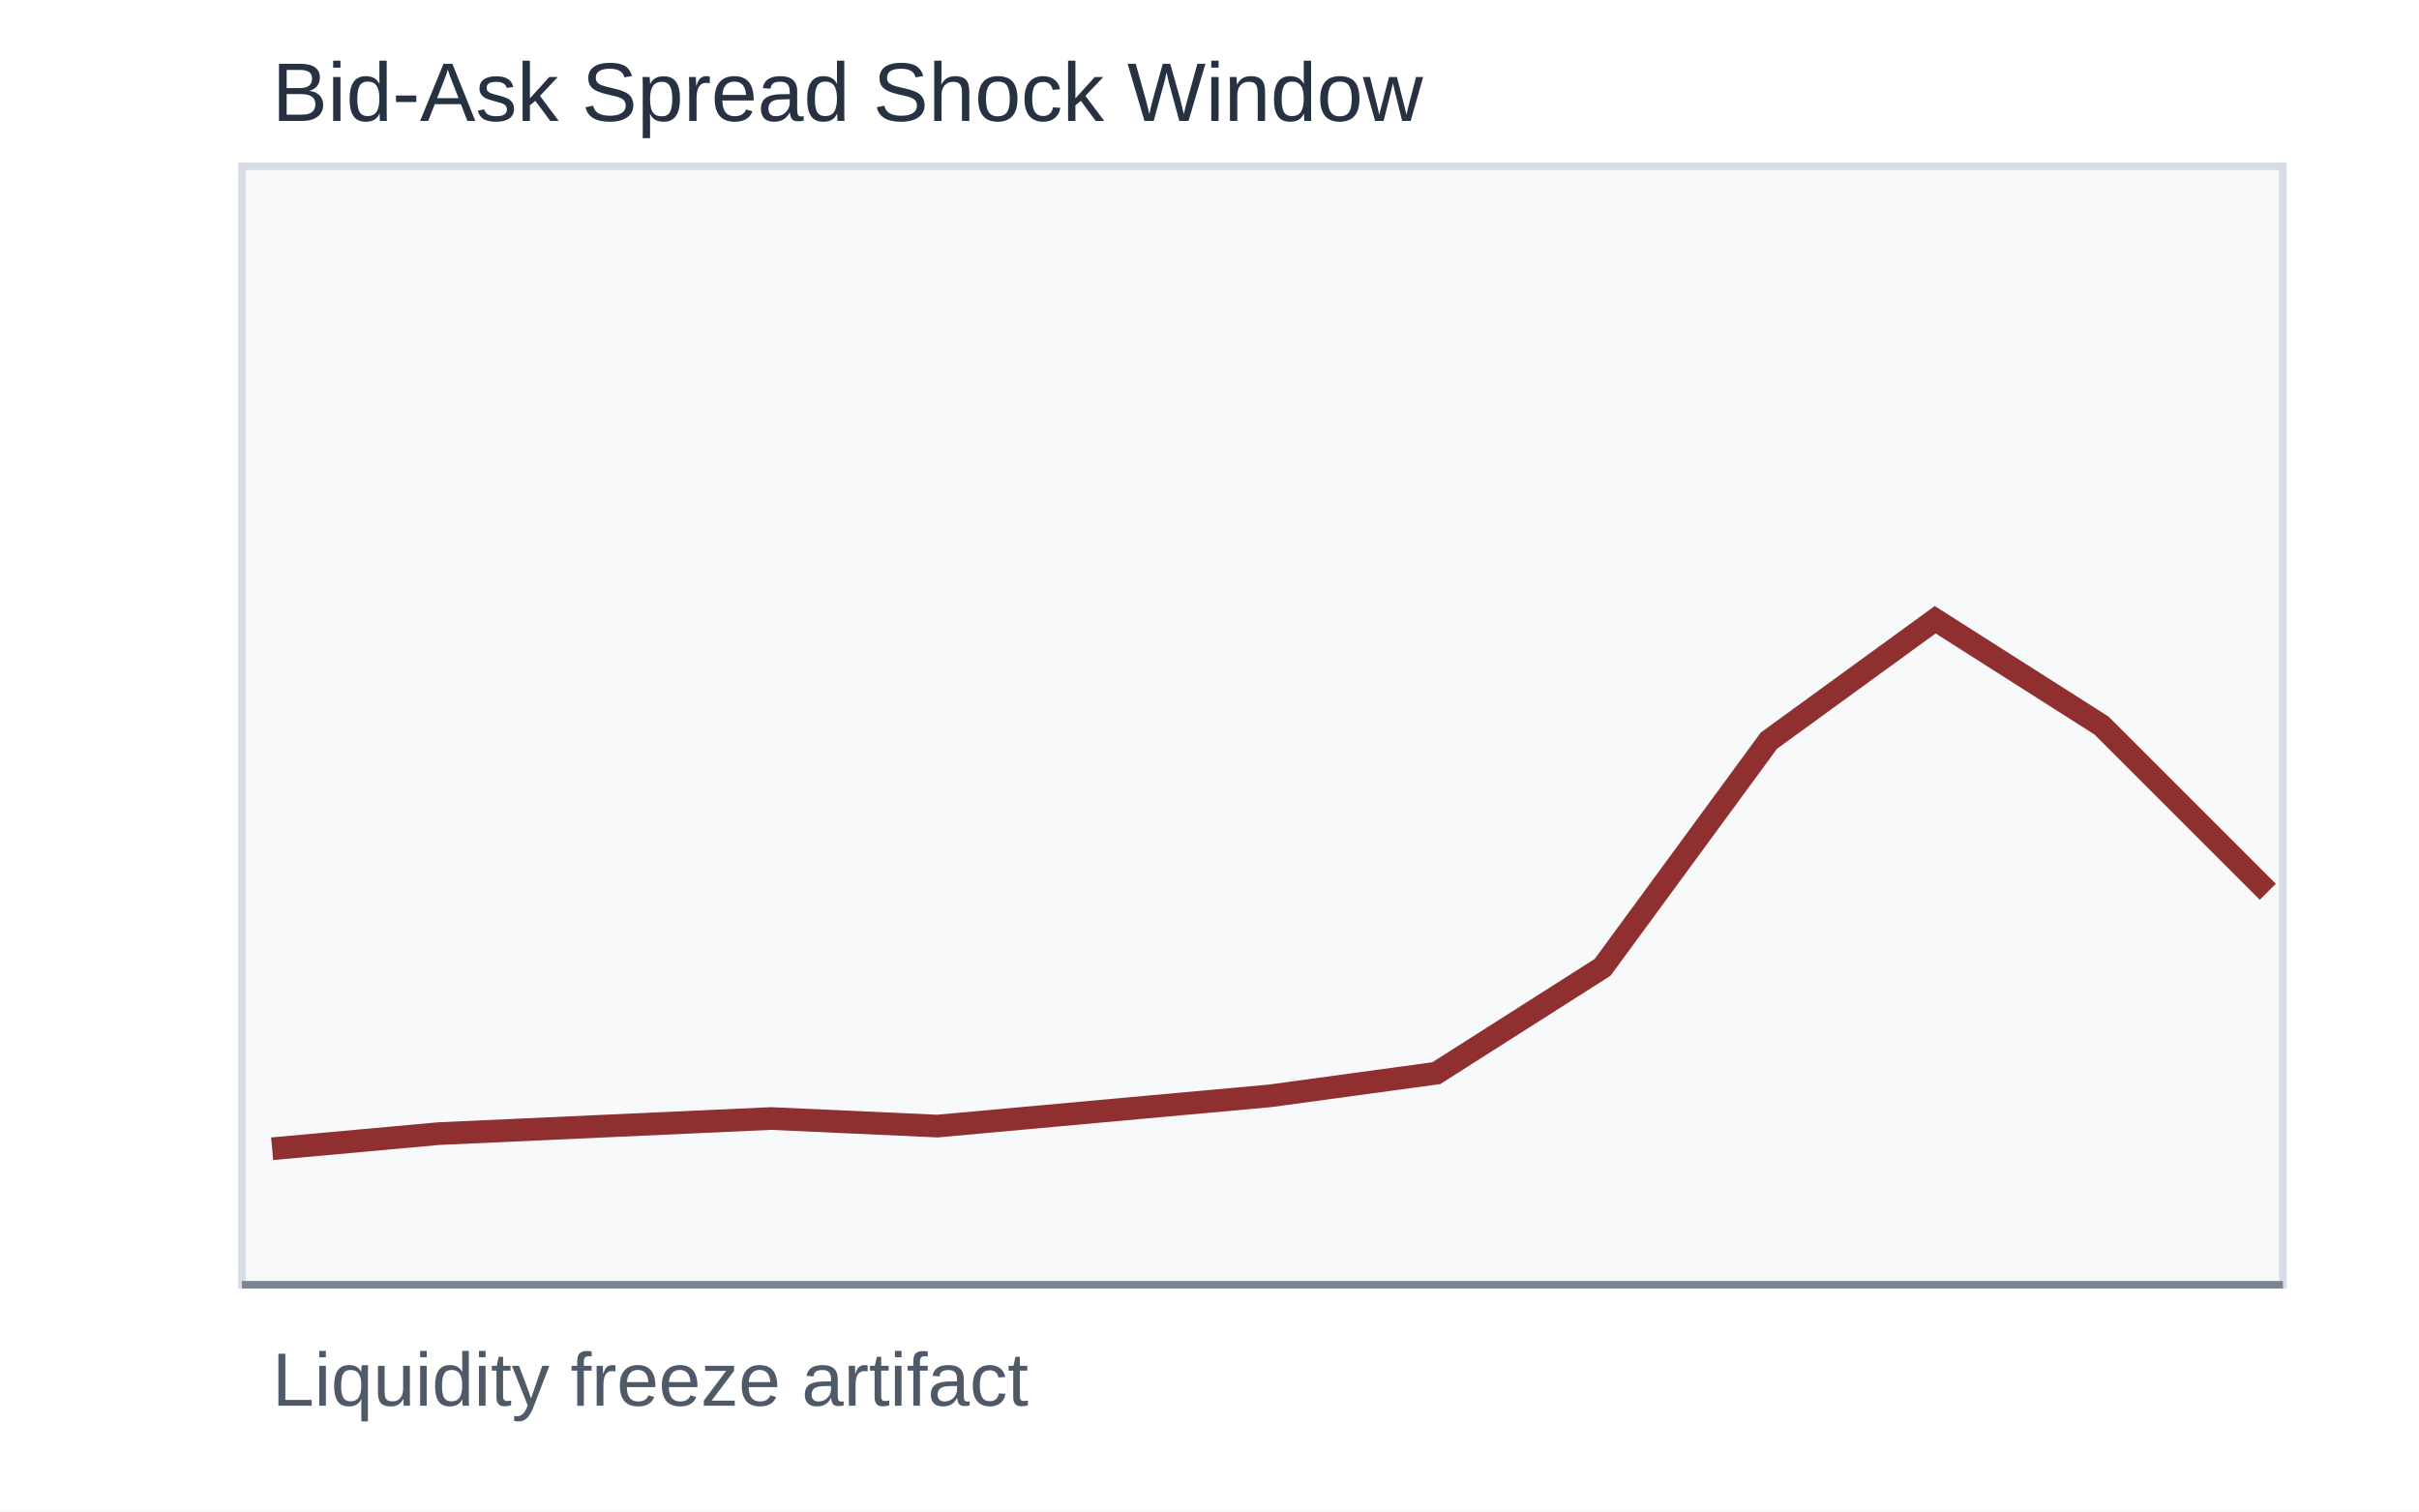
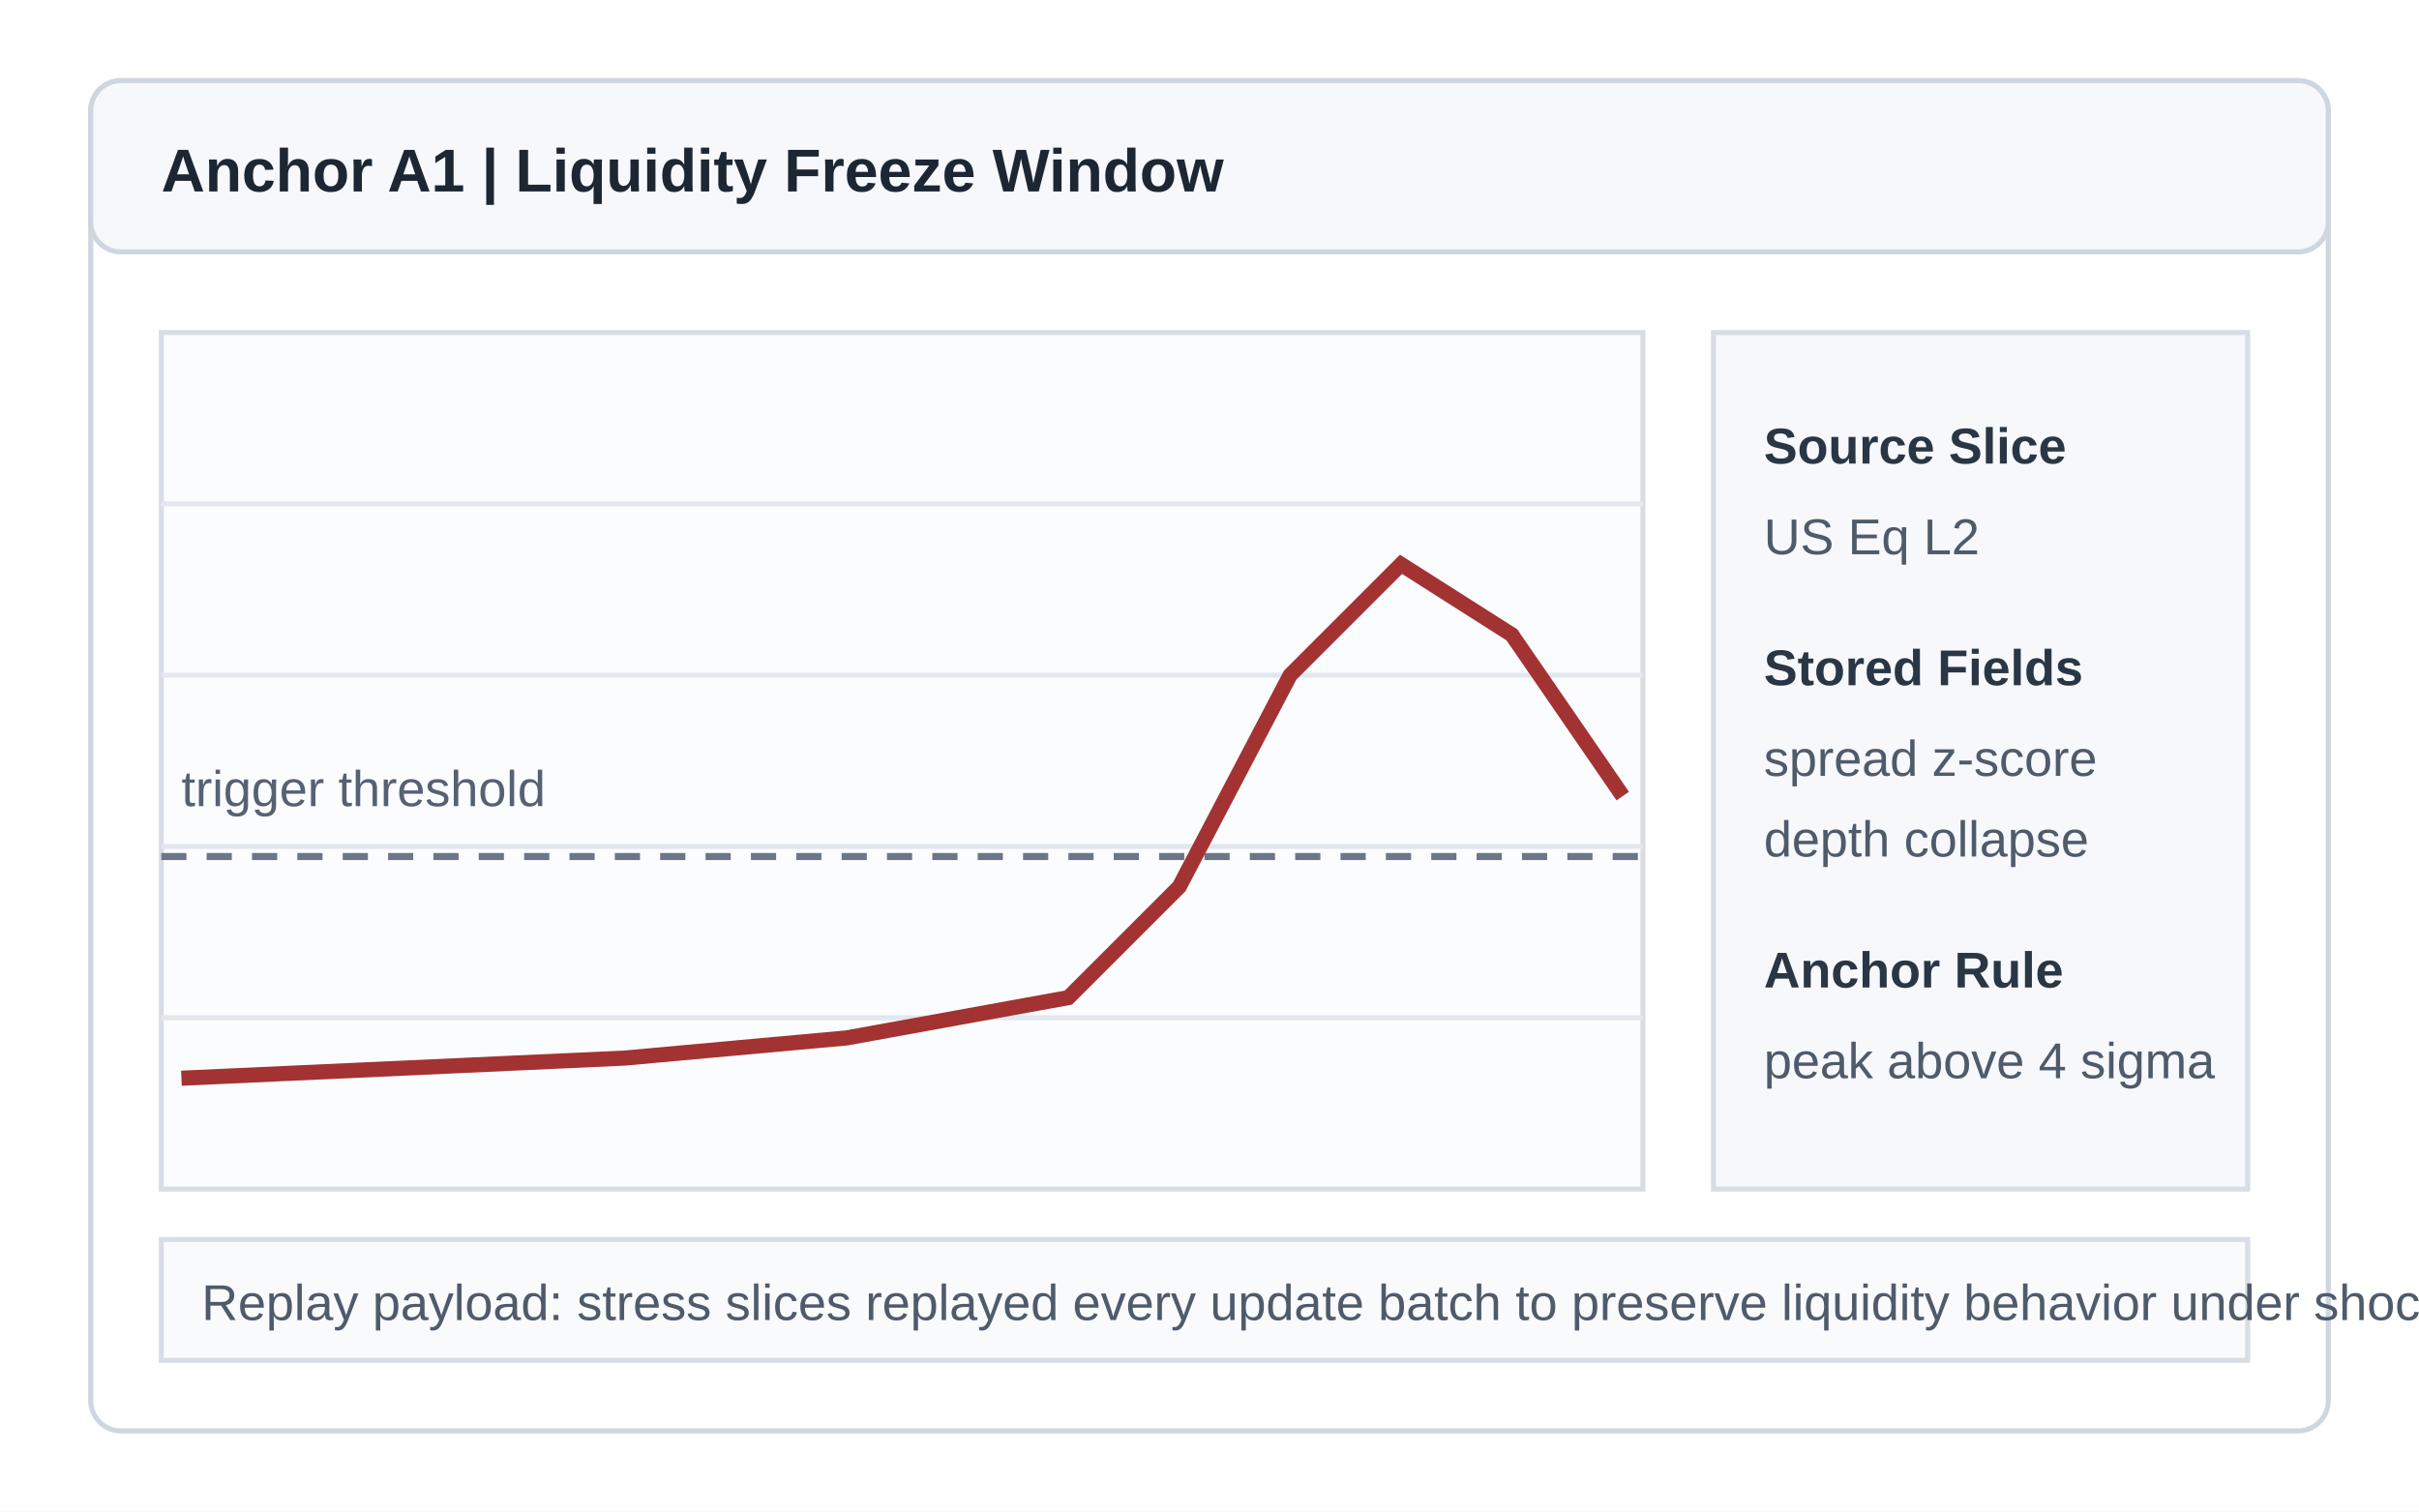
- <svg xmlns="http://www.w3.org/2000/svg" viewBox="0 0 320 200" role="img" aria-label="Liquidity spread shock chart">
-   <rect width="320" height="200" fill="#ffffff" />
-   <rect x="32" y="22" width="270" height="148" fill="#f7f9fb" stroke="#d8dde5" />
-   <polyline fill="none" stroke="#8f2f2f" stroke-width="3" points="36,152 58,150 80,149 102,148 124,149 146,147 168,145 190,142 212,128 234,98 256,82 278,96 300,118" />
-   <line x1="32" y1="170" x2="302" y2="170" stroke="#7a8493" stroke-width="1" />
-   <text x="36" y="16" font-family="IBM Plex Sans,Arial" font-size="11" fill="#263242">Bid-Ask Spread Shock Window</text>
-   <text x="36" y="186" font-family="IBM Plex Sans,Arial" font-size="10" fill="#4f5a69">Liquidity freeze artifact</text>
+ <svg xmlns="http://www.w3.org/2000/svg" viewBox="0 0 480 300" role="img" aria-label="Anchor artifact: liquidity freeze spread shock">
+   <rect width="480" height="300" fill="#ffffff" />
+   <rect x="18" y="16" width="444" height="268" rx="6" fill="#ffffff" stroke="#cfd6e0" />
+   <rect x="18" y="16" width="444" height="34" rx="6" fill="#f6f8fb" stroke="#cfd6e0" />
+   <text x="32" y="38" font-family="IBM Plex Sans, Arial" font-size="12" font-weight="600" fill="#1d2733">Anchor A1 | Liquidity Freeze Window</text>
+   <rect x="32" y="66" width="294" height="170" fill="#fbfcfe" stroke="#d8dde5" />
+   <g stroke="#e3e8ef" stroke-width="1">
+     <line x1="32" y1="100" x2="326" y2="100" />
+     <line x1="32" y1="134" x2="326" y2="134" />
+     <line x1="32" y1="168" x2="326" y2="168" />
+     <line x1="32" y1="202" x2="326" y2="202" />
+   </g>
+   <polyline fill="none" stroke="#a33232" stroke-width="3" points="36,214 58,213 80,212 102,211 124,210 146,208 168,206 190,202 212,198 234,176 256,134 278,112 300,126 322,158" />
+   <line x1="32" y1="170" x2="326" y2="170" stroke="#6b7788" stroke-width="1.4" stroke-dasharray="5 4" />
+   <text x="36" y="160" font-family="IBM Plex Sans, Arial" font-size="10" fill="#566173">trigger threshold</text>
+   <rect x="340" y="66" width="106" height="170" fill="#f6f8fb" stroke="#d8dde5" />
+   <text x="350" y="92" font-family="IBM Plex Sans, Arial" font-size="10" font-weight="600" fill="#2a3644">Source Slice</text>
+   <text x="350" y="110" font-family="IBM Plex Sans, Arial" font-size="10" fill="#4f5b6a">US Eq L2</text>
+   <text x="350" y="136" font-family="IBM Plex Sans, Arial" font-size="10" font-weight="600" fill="#2a3644">Stored Fields</text>
+   <text x="350" y="154" font-family="IBM Plex Sans, Arial" font-size="10" fill="#4f5b6a">spread z-score</text>
+   <text x="350" y="170" font-family="IBM Plex Sans, Arial" font-size="10" fill="#4f5b6a">depth collapse</text>
+   <text x="350" y="196" font-family="IBM Plex Sans, Arial" font-size="10" font-weight="600" fill="#2a3644">Anchor Rule</text>
+   <text x="350" y="214" font-family="IBM Plex Sans, Arial" font-size="10" fill="#4f5b6a">peak above 4 sigma</text>
+   <rect x="32" y="246" width="414" height="24" fill="#f9fafc" stroke="#d8dde5" />
+   <text x="40" y="262" font-family="IBM Plex Sans, Arial" font-size="10" fill="#4f5b6a">Replay payload: stress slices replayed every update batch to preserve liquidity behavior under shock.</text>
</svg>
